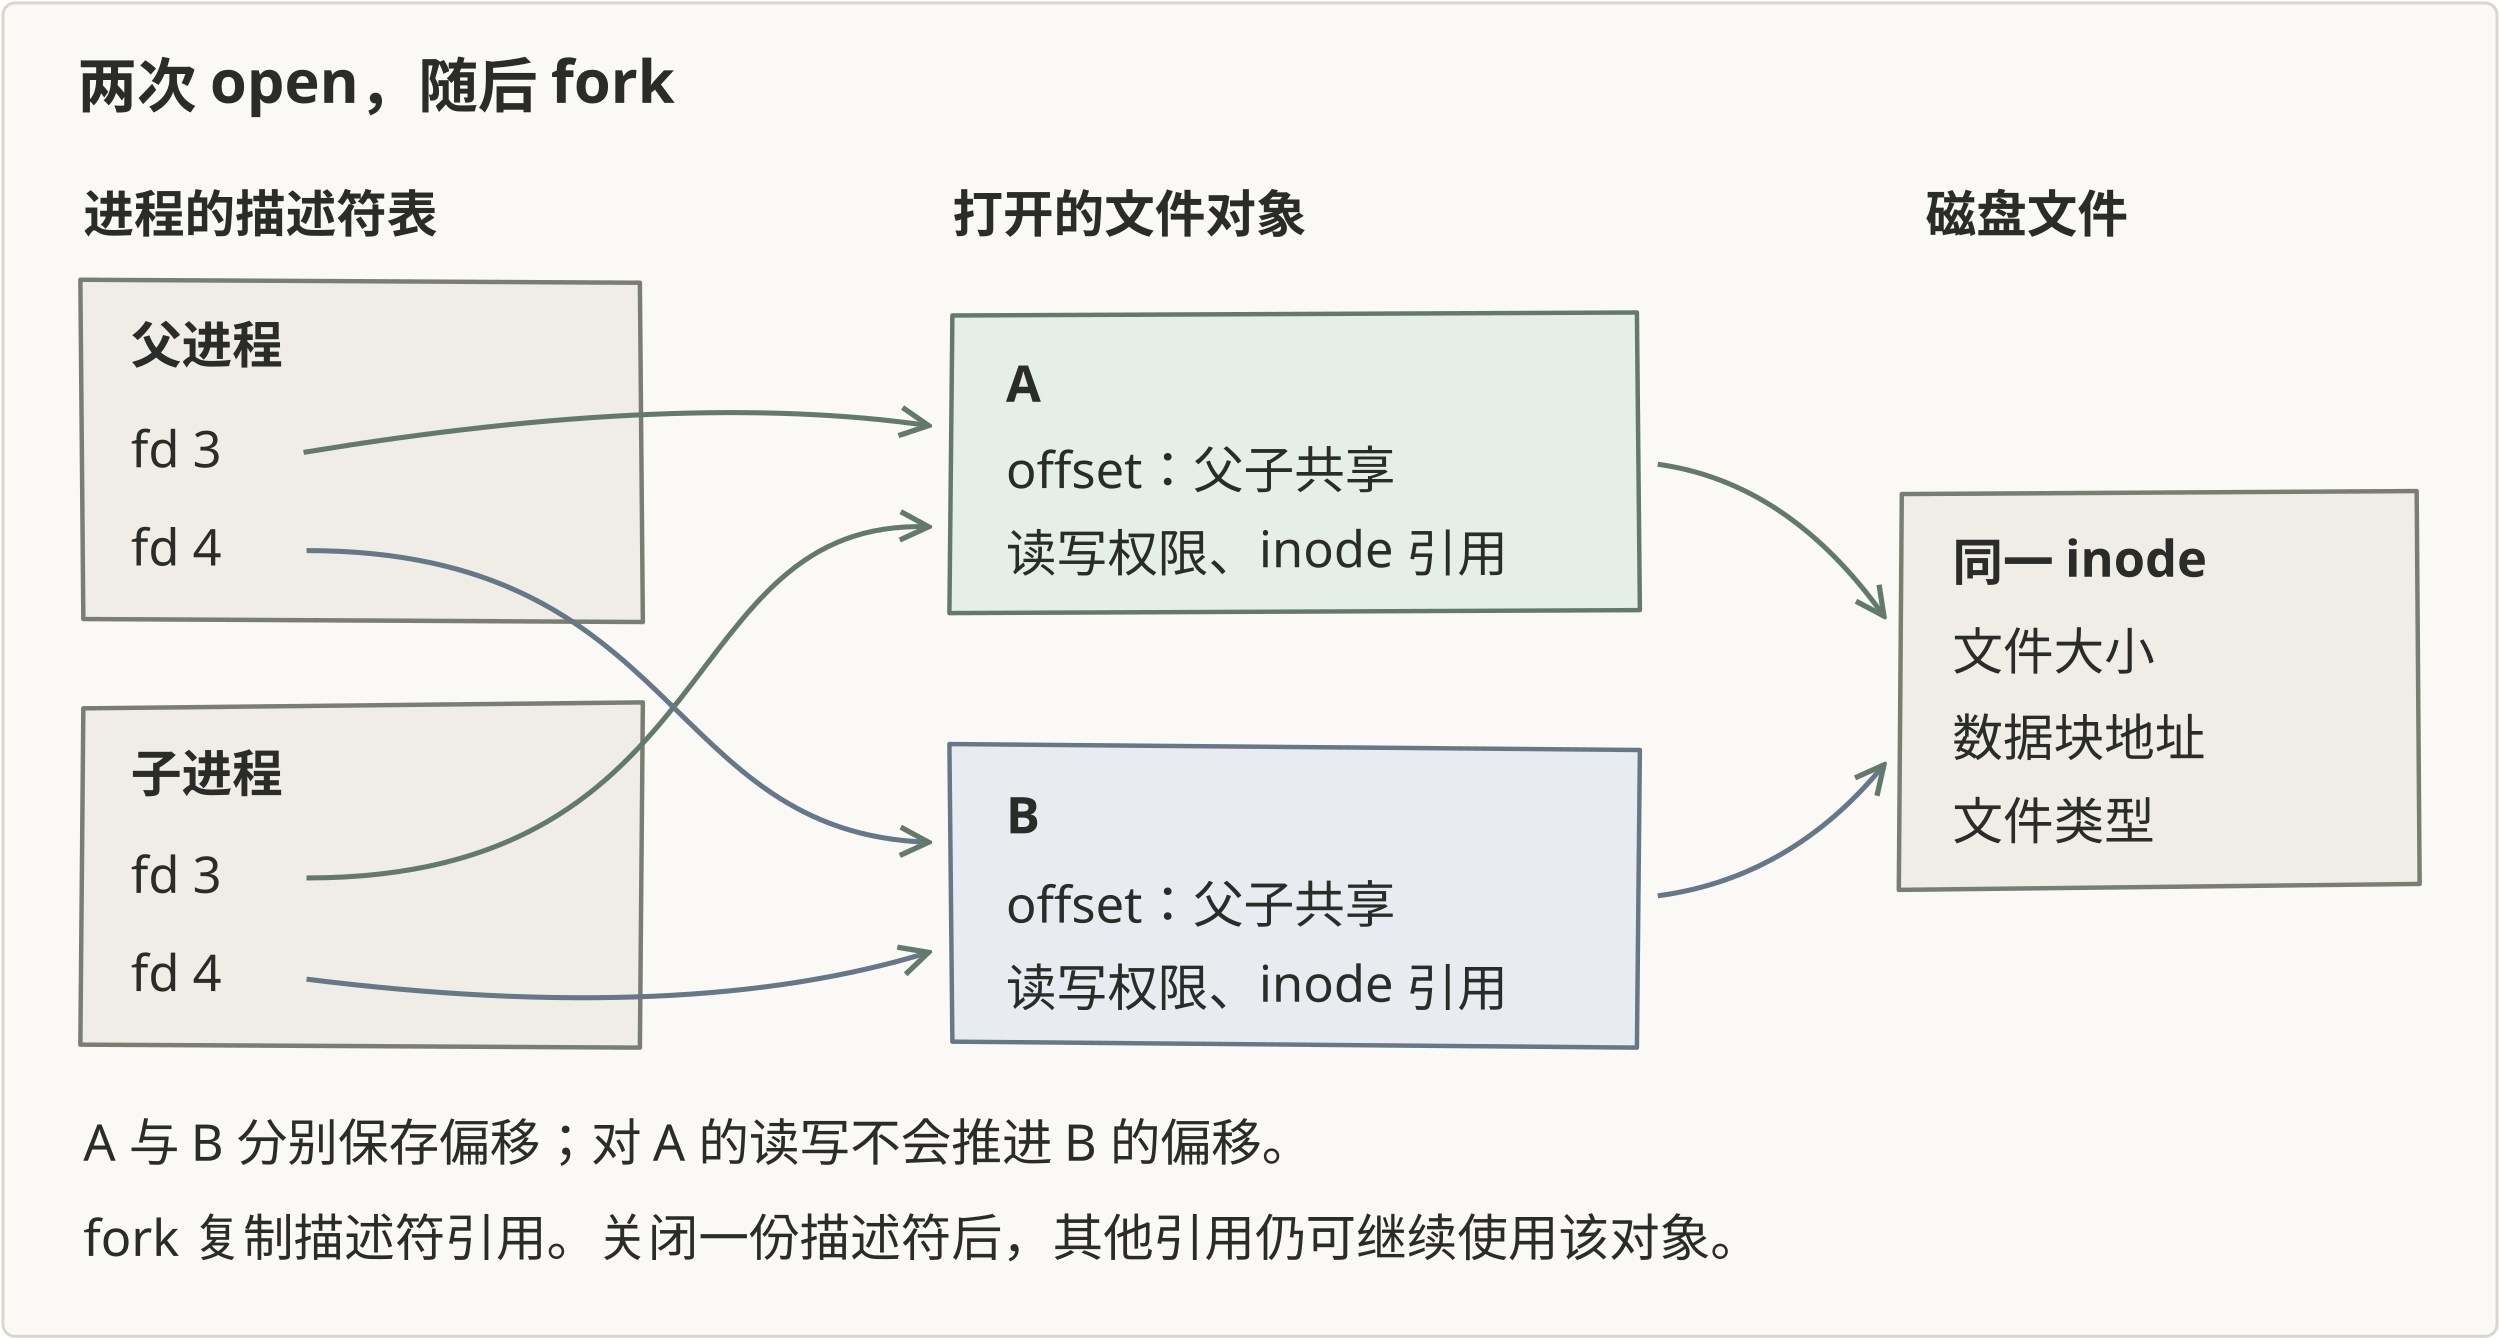
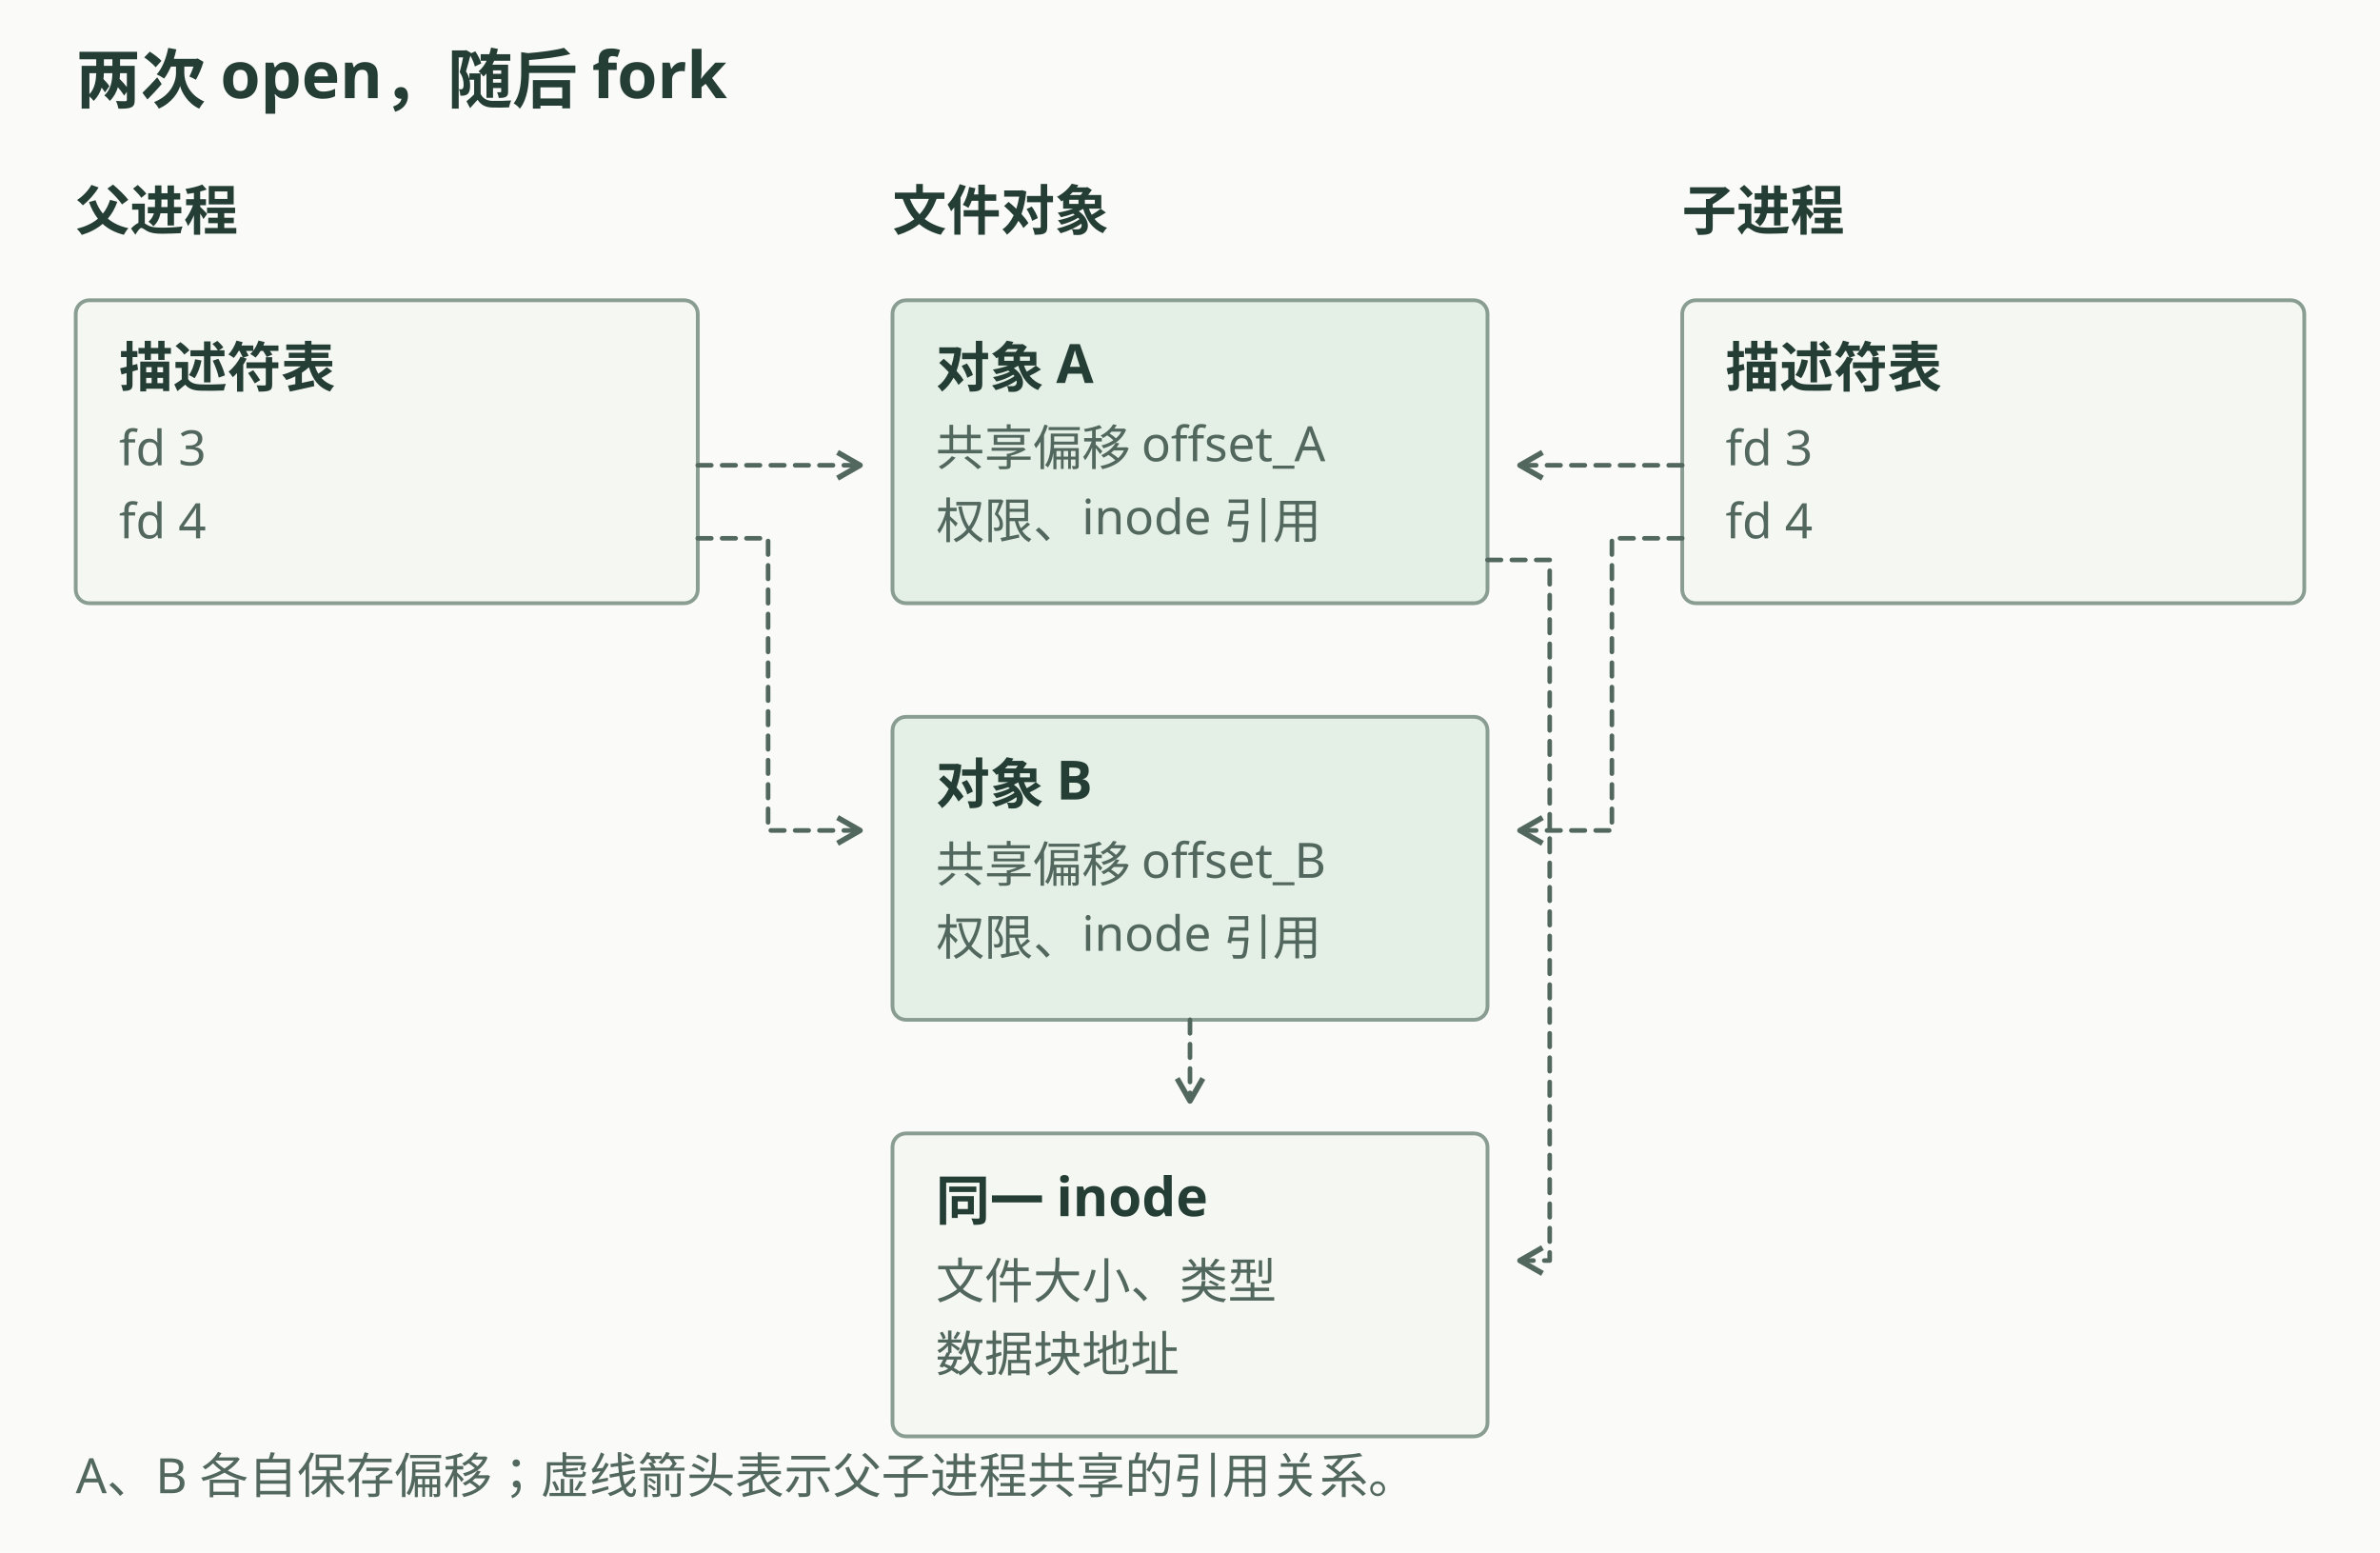
- <svg xmlns="http://www.w3.org/2000/svg" viewBox="0 0 840 450" role="img" aria-labelledby="title desc">
+ <svg xmlns="http://www.w3.org/2000/svg" width="880" height="574" viewBox="0 0 880 574" role="img" aria-labelledby="title desc">
  <defs>
-     <marker id="arrow" viewBox="0 0 10 10" refX="9" refY="5" markerWidth="7" markerHeight="7" orient="auto">
-       <path d="M1 1 L9 5 L1 9" fill="none" stroke="#637a6a" stroke-width="1.5" />
+     <marker id="arrow" viewBox="0 0 10 10" refX="8" refY="5" markerWidth="7" markerHeight="7" orient="auto-start-reverse">
+       <path d="M1 1 L8 5 L1 9" fill="none" stroke="context-stroke" stroke-width="1.7" stroke-linejoin="round" />
    </marker>
  </defs>
-   <rect x="1" y="1" width="838" height="448" rx="4" fill="#faf9f6" stroke="#d8d6ce" />
-   <g font-family="system-ui, sans-serif" font-size="17" fill="#292c28">
-     <text x="26" y="36" font-size="20" font-weight="600">两次 open，随后 fork</text>
-     <text x="28" y="78" font-weight="600">进程的描述符表</text>
-     <text x="320" y="78" font-weight="600">打开的文件对象</text>
-     <text x="647" y="78" font-weight="600">磁盘文件</text>
-     <g fill="#efede6" stroke="#787e74" stroke-width="1.5" stroke-linejoin="round">
-       <path d="M27 94 L215 95 L216 209 L28 208 Z" />
-       <path d="M28 238 L216 236 L215 352 L27 351 Z" />
-     </g>
-     <text x="44" y="122" font-weight="600">父进程</text>
-     <text x="44" y="157">fd 3</text>
-     <text x="44" y="190">fd 4</text>
-     <text x="44" y="266" font-weight="600">子进程</text>
-     <text x="44" y="300">fd 3</text>
-     <text x="44" y="333">fd 4</text>
-     <g fill="#e5eee8" stroke="#637a6a" stroke-width="1.5" stroke-linejoin="round">
-       <path d="M320 106 L550 105 L551 205 L319 206 Z" />
-       <path d="M319 250 L551 252 L550 352 L320 350 Z" fill="#e8ebef" stroke="#667787" />
-     </g>
-     <text x="338" y="135" font-weight="600">A</text>
-     <text x="338" y="164">offset：父子共享</text>
-     <text x="338" y="192">读写权限、inode 引用</text>
-     <text x="338" y="280" font-weight="600">B</text>
-     <text x="338" y="310">offset：父子共享</text>
-     <text x="338" y="338">读写权限、inode 引用</text>
-     <path d="M639 166 L812 165 L813 297 L638 299 Z" fill="#efede6" stroke="#787e74" stroke-width="1.5" stroke-linejoin="round" />
-     <text x="656" y="195" font-weight="600">同一 inode</text>
-     <text x="656" y="225">文件大小</text>
-     <text x="656" y="254">数据块地址</text>
-     <text x="656" y="282">文件类型</text>
-     <g fill="none" stroke-width="1.7" marker-end="url(#arrow)">
-       <path d="M102 152 Q229 131 312 143" stroke="#637a6a" />
-       <path d="M103 295 C246 295 225 174 312 177" stroke="#637a6a" />
-       <path d="M103 185 C230 185 222 280 312 283" stroke="#667787" />
-       <path d="M103 329 Q231 345 312 320" stroke="#667787" />
-       <path d="M557 156 Q601 162 633 207" stroke="#637a6a" />
-       <path d="M557 301 Q602 295 633 257" stroke="#667787" />
-     </g>
-     <text x="28" y="390">A 与 B 分别保存偏移；对 A 的读写不会推进 B 的偏移。</text>
-     <text x="28" y="422">fork 复制描述符引用。关闭一份描述符后，其他引用仍可继续使用该对象。</text>
+   <rect width="880" height="574" fill="#fafbf8" />
+   <g font-family="'PingFang SC','Microsoft YaHei',sans-serif" font-size="18" fill="#243d35">
+     <text x="28" y="38" font-size="24" font-weight="600" fill="#243d35" text-anchor="start">两次 open，随后 fork</text>
+     <text x="28" y="85" font-size="20" font-weight="600" fill="#243d35" text-anchor="start">父进程</text>
+     <text x="330" y="85" font-size="20" font-weight="600" fill="#243d35" text-anchor="start">文件对象</text>
+     <text x="622" y="85" font-size="20" font-weight="600" fill="#243d35" text-anchor="start">子进程</text>
+     <rect x="28" y="111" width="230" height="112" rx="5" fill="#f5f7f2" stroke="#8a9d92" stroke-width="1.4" />
+     <text x="44" y="143" font-size="20" font-weight="600" fill="#243d35" text-anchor="start">描述符表</text>
+     <text x="44" y="172" font-size="18" font-weight="400" fill="#52675e" text-anchor="start">fd 3</text>
+     <text x="44" y="199" font-size="18" font-weight="400" fill="#52675e" text-anchor="start">fd 4</text>
+     <rect x="622" y="111" width="230" height="112" rx="5" fill="#f5f7f2" stroke="#8a9d92" stroke-width="1.4" />
+     <text x="638" y="143" font-size="20" font-weight="600" fill="#243d35" text-anchor="start">描述符表</text>
+     <text x="638" y="172" font-size="18" font-weight="400" fill="#52675e" text-anchor="start">fd 3</text>
+     <text x="638" y="199" font-size="18" font-weight="400" fill="#52675e" text-anchor="start">fd 4</text>
+     <rect x="330" y="111" width="220" height="112" rx="5" fill="#e4f0e6" stroke="#8a9d92" stroke-width="1.4" />
+     <text x="346" y="143" font-size="20" font-weight="600" fill="#243d35" text-anchor="start">对象 A</text>
+     <text x="346" y="172" font-size="18" font-weight="400" fill="#52675e" text-anchor="start">共享偏移 offset_A</text>
+     <text x="346" y="199" font-size="18" font-weight="400" fill="#52675e" text-anchor="start">权限、inode 引用</text>
+     <rect x="330" y="265" width="220" height="112" rx="5" fill="#e4f0e6" stroke="#8a9d92" stroke-width="1.4" />
+     <text x="346" y="297" font-size="20" font-weight="600" fill="#243d35" text-anchor="start">对象 B</text>
+     <text x="346" y="326" font-size="18" font-weight="400" fill="#52675e" text-anchor="start">共享偏移 offset_B</text>
+     <text x="346" y="353" font-size="18" font-weight="400" fill="#52675e" text-anchor="start">权限、inode 引用</text>
+     <rect x="330" y="419" width="220" height="112" rx="5" fill="#f5f7f2" stroke="#8a9d92" stroke-width="1.4" />
+     <text x="346" y="451" font-size="20" font-weight="600" fill="#243d35" text-anchor="start">同一 inode</text>
+     <text x="346" y="480" font-size="18" font-weight="400" fill="#52675e" text-anchor="start">文件大小、类型</text>
+     <text x="346" y="507" font-size="18" font-weight="400" fill="#52675e" text-anchor="start">数据块地址</text>
+     <path d="M258 172 H318" fill="none" stroke="#52675e" stroke-width="1.7" stroke-linecap="round" stroke-linejoin="round" marker-end="url(#arrow)" stroke-dasharray="5 4" />
+     <path d="M622 172 H562" fill="none" stroke="#52675e" stroke-width="1.7" stroke-linecap="round" stroke-linejoin="round" marker-end="url(#arrow)" stroke-dasharray="5 4" />
+     <path d="M258 199 H284 V307 H318" fill="none" stroke="#52675e" stroke-width="1.7" stroke-linecap="round" stroke-linejoin="round" marker-end="url(#arrow)" stroke-dasharray="5 4" />
+     <path d="M622 199 H596 V307 H562" fill="none" stroke="#52675e" stroke-width="1.7" stroke-linecap="round" stroke-linejoin="round" marker-end="url(#arrow)" stroke-dasharray="5 4" />
+     <path d="M550 207 H573 V466 H562" fill="none" stroke="#52675e" stroke-width="1.7" stroke-linecap="round" stroke-linejoin="round" marker-end="url(#arrow)" stroke-dasharray="5 4" />
+     <path d="M440 377 V407" fill="none" stroke="#52675e" stroke-width="1.7" stroke-linecap="round" stroke-linejoin="round" marker-end="url(#arrow)" stroke-dasharray="5 4" />
+     <text x="28" y="552" font-size="18" font-weight="400" fill="#52675e" text-anchor="start">A、B 各自保存偏移；虚线箭头表示父子进程共享的引用关系。</text>
  </g>
</svg>
